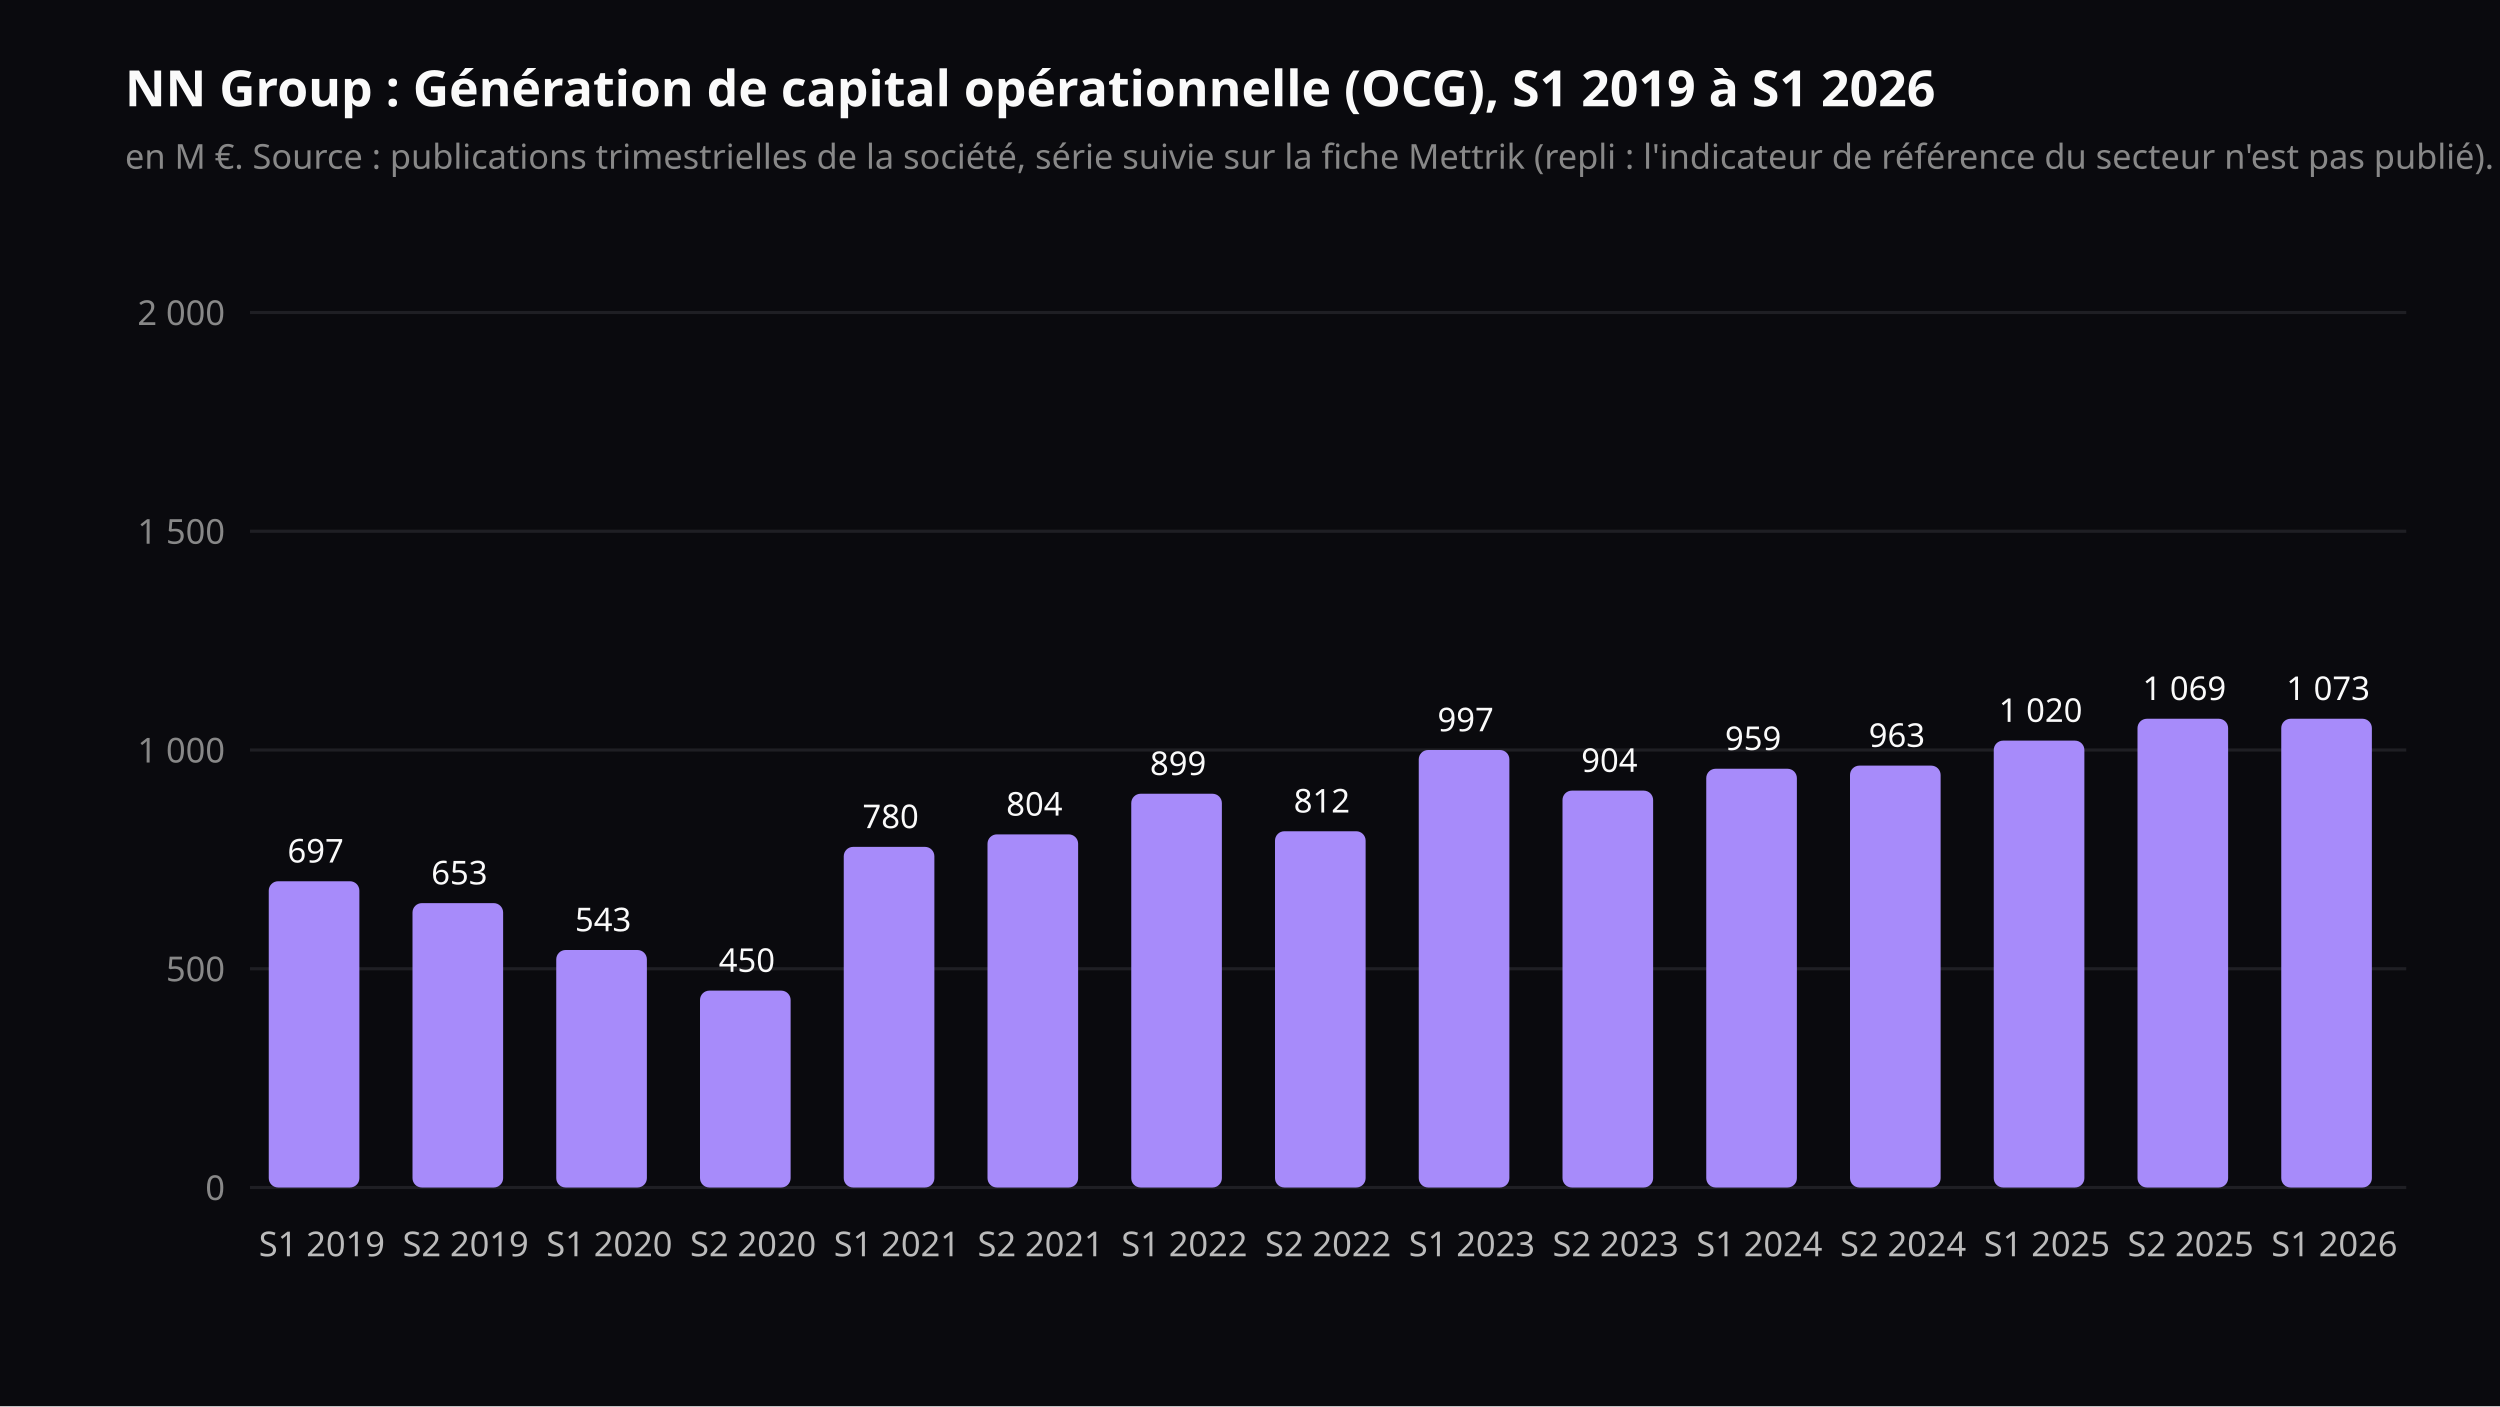
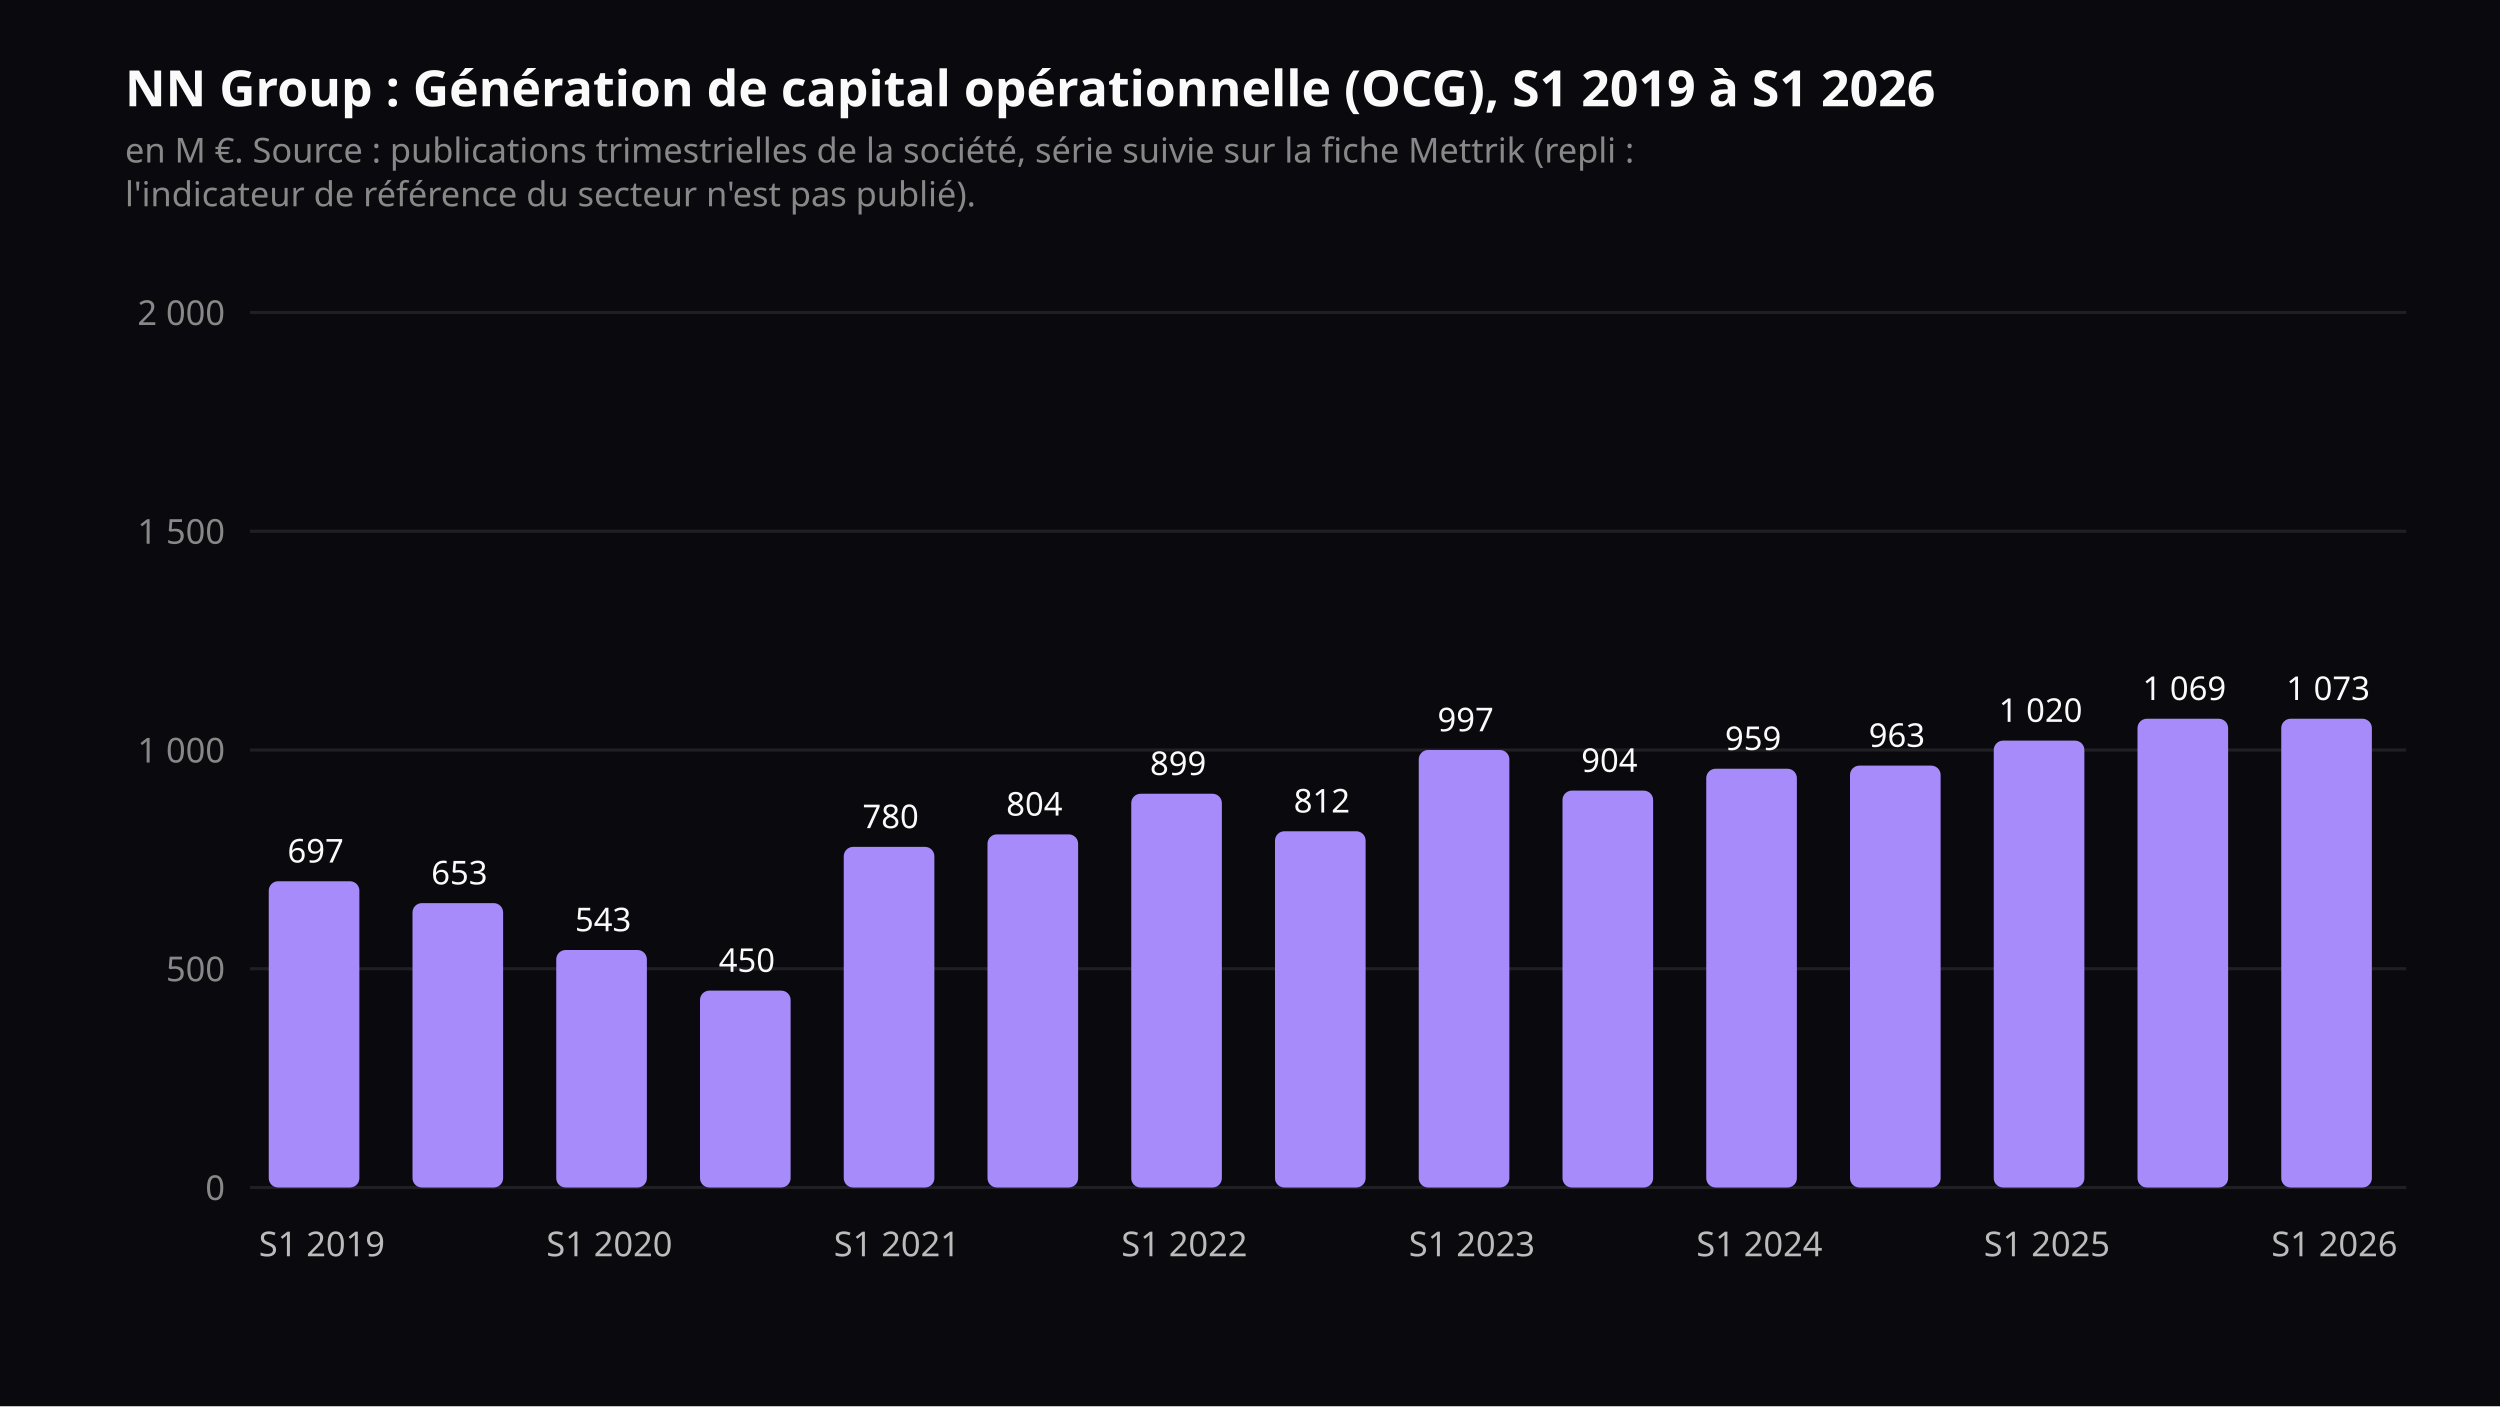
<svg xmlns="http://www.w3.org/2000/svg" viewBox="0 0 800 450" font-family="ui-sans-serif, system-ui">
  <rect width="800" height="450" fill="#0a0a0e" />
  <text x="40" y="34" fill="#fafafa" font-size="16" font-weight="700">NN Group : Génération de capital opérationnelle (OCG), S1 2019 à S1 2026</text>
-   <text x="40" y="54" fill="#888" font-size="11">en M €. Source : publications trimestrielles de la société, série suivie sur la fiche Mettrik (repli : l'indicateur de référence du secteur n'est pas publié).</text>
+   <text x="40" y="52" fill="#888" font-size="11">en M €. Source : publications trimestrielles de la société, série suivie sur la fiche Mettrik (repli :</text>
+   <text x="40" y="66" fill="#888" font-size="11">l'indicateur de référence du secteur n'est pas publié).</text>
  <line x1="80" y1="380" x2="770" y2="380" stroke="#1f1f24" stroke-width="1" />
  <text x="72" y="384" text-anchor="end" fill="#888" font-size="11" font-family="ui-monospace">0</text>
  <line x1="80" y1="310" x2="770" y2="310" stroke="#1f1f24" stroke-width="1" />
  <text x="72" y="314" text-anchor="end" fill="#888" font-size="11" font-family="ui-monospace">500</text>
  <line x1="80" y1="240" x2="770" y2="240" stroke="#1f1f24" stroke-width="1" />
  <text x="72" y="244" text-anchor="end" fill="#888" font-size="11" font-family="ui-monospace">1 000</text>
  <line x1="80" y1="170" x2="770" y2="170" stroke="#1f1f24" stroke-width="1" />
  <text x="72" y="174" text-anchor="end" fill="#888" font-size="11" font-family="ui-monospace">1 500</text>
  <line x1="80" y1="100" x2="770" y2="100" stroke="#1f1f24" stroke-width="1" />
  <text x="72" y="104" text-anchor="end" fill="#888" font-size="11" font-family="ui-monospace">2 000</text>
  <rect x="86" y="282" width="29" height="98" fill="#a78bfa" rx="3" />
  <text x="101" y="276" text-anchor="middle" fill="#fafafa" font-size="10.5" font-family="ui-monospace">697</text>
  <text x="103" y="402" text-anchor="middle" fill="#bbb" font-size="11">S1 2019</text>
  <rect x="132" y="289" width="29" height="91" fill="#a78bfa" rx="3" />
  <text x="147" y="283" text-anchor="middle" fill="#fafafa" font-size="10.5" font-family="ui-monospace">653</text>
-   <text x="149" y="402" text-anchor="middle" fill="#bbb" font-size="11">S2 2019</text>
  <rect x="178" y="304" width="29" height="76" fill="#a78bfa" rx="3" />
  <text x="193" y="298" text-anchor="middle" fill="#fafafa" font-size="10.5" font-family="ui-monospace">543</text>
  <text x="195" y="402" text-anchor="middle" fill="#bbb" font-size="11">S1 2020</text>
  <rect x="224" y="317" width="29" height="63" fill="#a78bfa" rx="3" />
  <text x="239" y="311" text-anchor="middle" fill="#fafafa" font-size="10.5" font-family="ui-monospace">450</text>
-   <text x="241" y="402" text-anchor="middle" fill="#bbb" font-size="11">S2 2020</text>
  <rect x="270" y="271" width="29" height="109" fill="#a78bfa" rx="3" />
  <text x="285" y="265" text-anchor="middle" fill="#fafafa" font-size="10.5" font-family="ui-monospace">780</text>
  <text x="287" y="402" text-anchor="middle" fill="#bbb" font-size="11">S1 2021</text>
  <rect x="316" y="267" width="29" height="113" fill="#a78bfa" rx="3" />
  <text x="331" y="261" text-anchor="middle" fill="#fafafa" font-size="10.5" font-family="ui-monospace">804</text>
-   <text x="333" y="402" text-anchor="middle" fill="#bbb" font-size="11">S2 2021</text>
  <rect x="362" y="254" width="29" height="126" fill="#a78bfa" rx="3" />
  <text x="377" y="248" text-anchor="middle" fill="#fafafa" font-size="10.5" font-family="ui-monospace">899</text>
  <text x="379" y="402" text-anchor="middle" fill="#bbb" font-size="11">S1 2022</text>
  <rect x="408" y="266" width="29" height="114" fill="#a78bfa" rx="3" />
  <text x="423" y="260" text-anchor="middle" fill="#fafafa" font-size="10.5" font-family="ui-monospace">812</text>
-   <text x="425" y="402" text-anchor="middle" fill="#bbb" font-size="11">S2 2022</text>
  <rect x="454" y="240" width="29" height="140" fill="#a78bfa" rx="3" />
  <text x="469" y="234" text-anchor="middle" fill="#fafafa" font-size="10.5" font-family="ui-monospace">997</text>
  <text x="471" y="402" text-anchor="middle" fill="#bbb" font-size="11">S1 2023</text>
  <rect x="500" y="253" width="29" height="127" fill="#a78bfa" rx="3" />
  <text x="515" y="247" text-anchor="middle" fill="#fafafa" font-size="10.5" font-family="ui-monospace">904</text>
-   <text x="517" y="402" text-anchor="middle" fill="#bbb" font-size="11">S2 2023</text>
  <rect x="546" y="246" width="29" height="134" fill="#a78bfa" rx="3" />
  <text x="561" y="240" text-anchor="middle" fill="#fafafa" font-size="10.5" font-family="ui-monospace">959</text>
  <text x="563" y="402" text-anchor="middle" fill="#bbb" font-size="11">S1 2024</text>
  <rect x="592" y="245" width="29" height="135" fill="#a78bfa" rx="3" />
  <text x="607" y="239" text-anchor="middle" fill="#fafafa" font-size="10.5" font-family="ui-monospace">963</text>
-   <text x="609" y="402" text-anchor="middle" fill="#bbb" font-size="11">S2 2024</text>
  <rect x="638" y="237" width="29" height="143" fill="#a78bfa" rx="3" />
  <text x="653" y="231" text-anchor="middle" fill="#fafafa" font-size="10.5" font-family="ui-monospace">1 020</text>
  <text x="655" y="402" text-anchor="middle" fill="#bbb" font-size="11">S1 2025</text>
  <rect x="684" y="230" width="29" height="150" fill="#a78bfa" rx="3" />
  <text x="699" y="224" text-anchor="middle" fill="#fafafa" font-size="10.5" font-family="ui-monospace">1 069</text>
-   <text x="701" y="402" text-anchor="middle" fill="#bbb" font-size="11">S2 2025</text>
  <rect x="730" y="230" width="29" height="150" fill="#a78bfa" rx="3" />
  <text x="745" y="224" text-anchor="middle" fill="#fafafa" font-size="10.5" font-family="ui-monospace">1 073</text>
  <text x="747" y="402" text-anchor="middle" fill="#bbb" font-size="11">S1 2026</text>
</svg>
